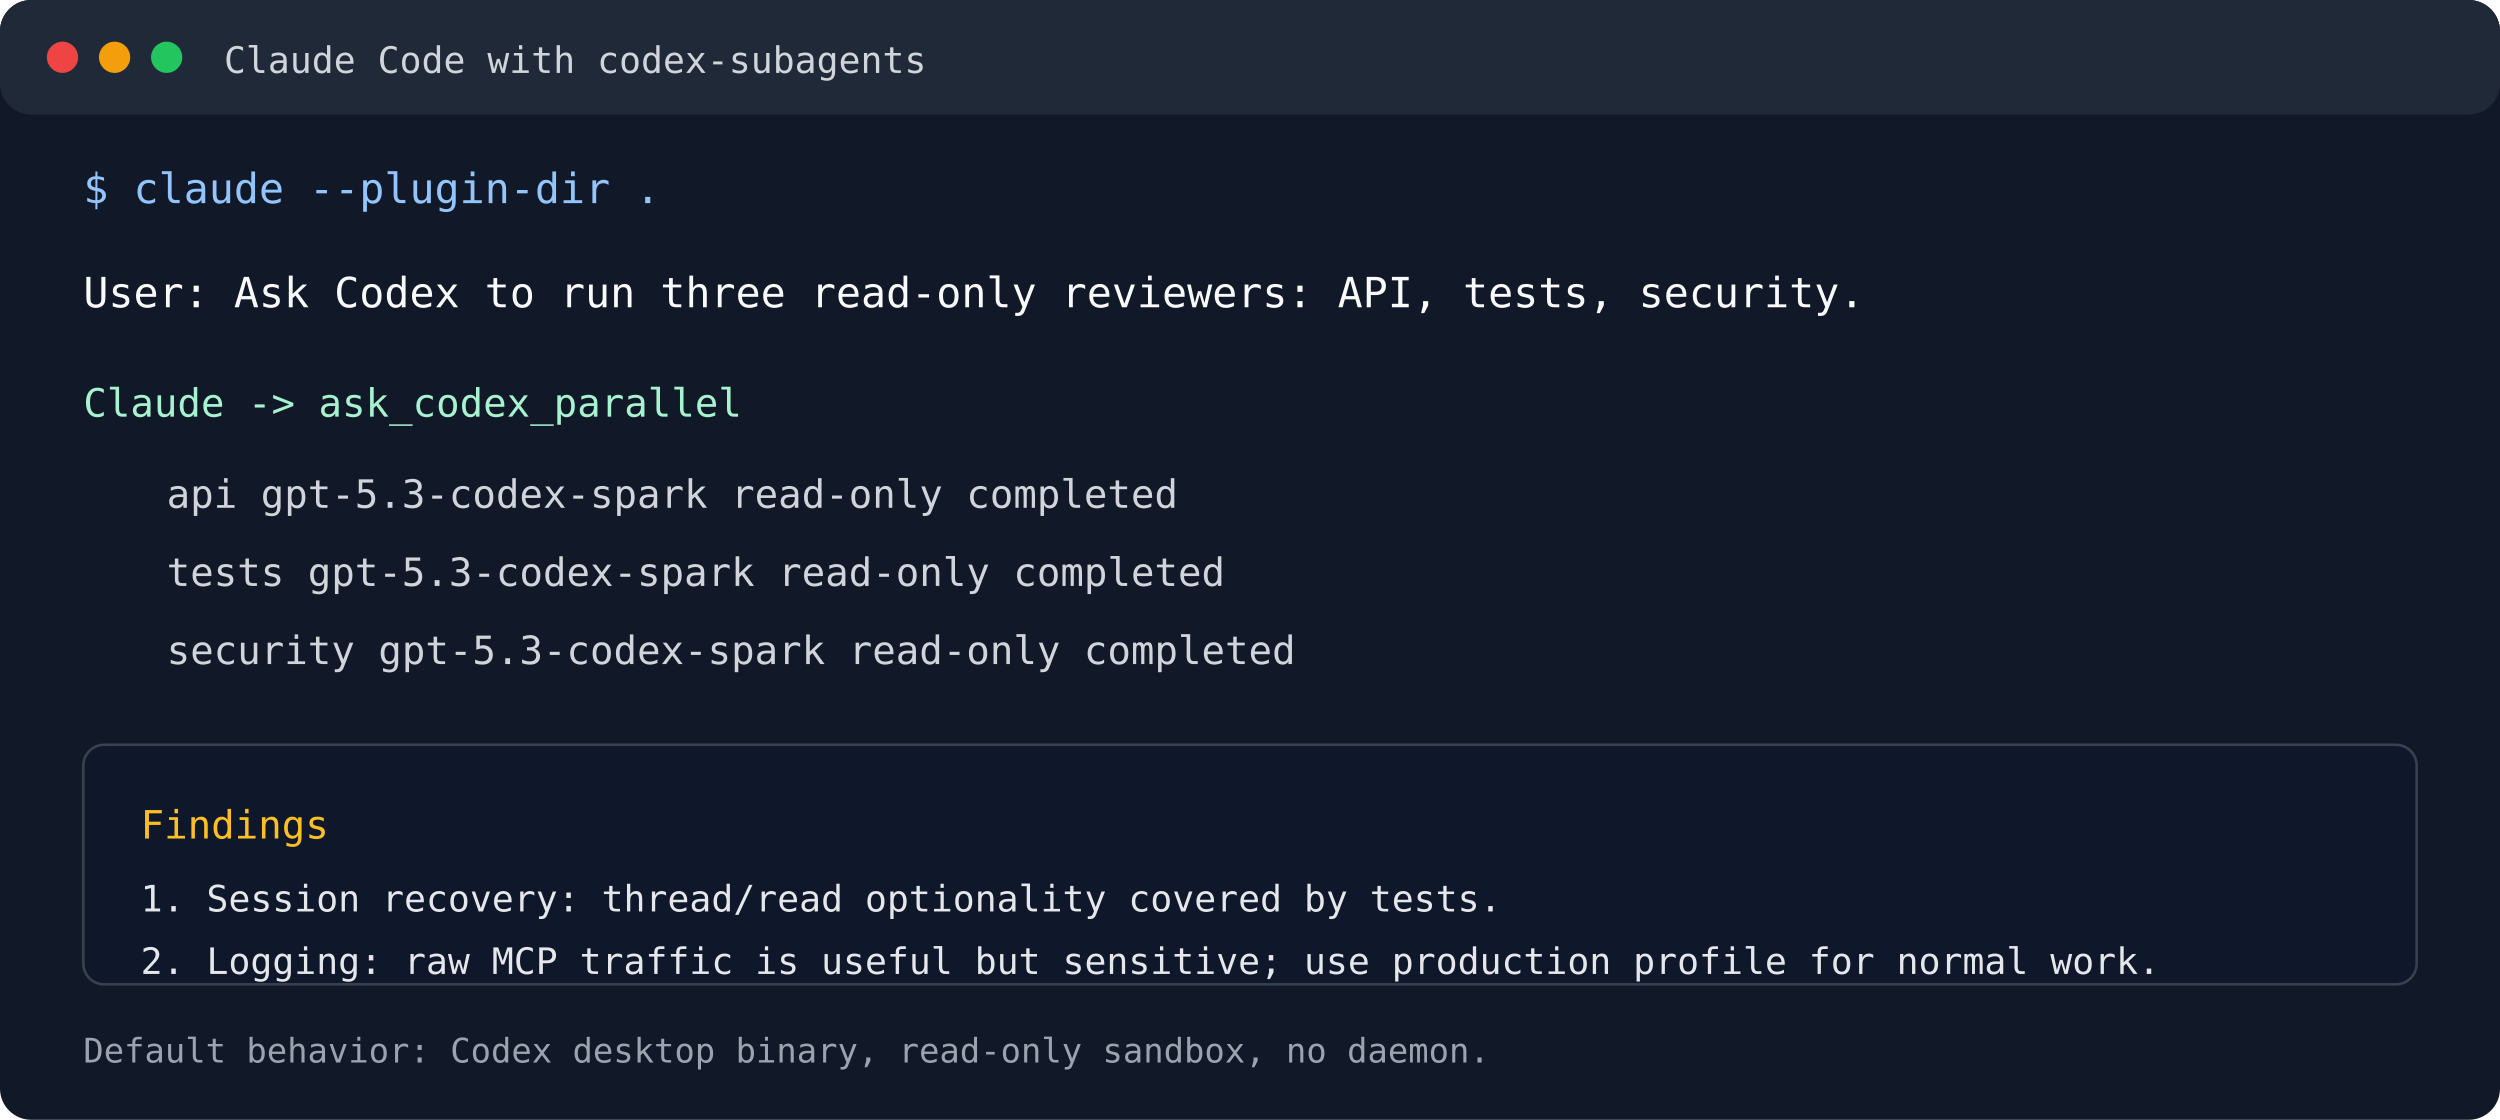
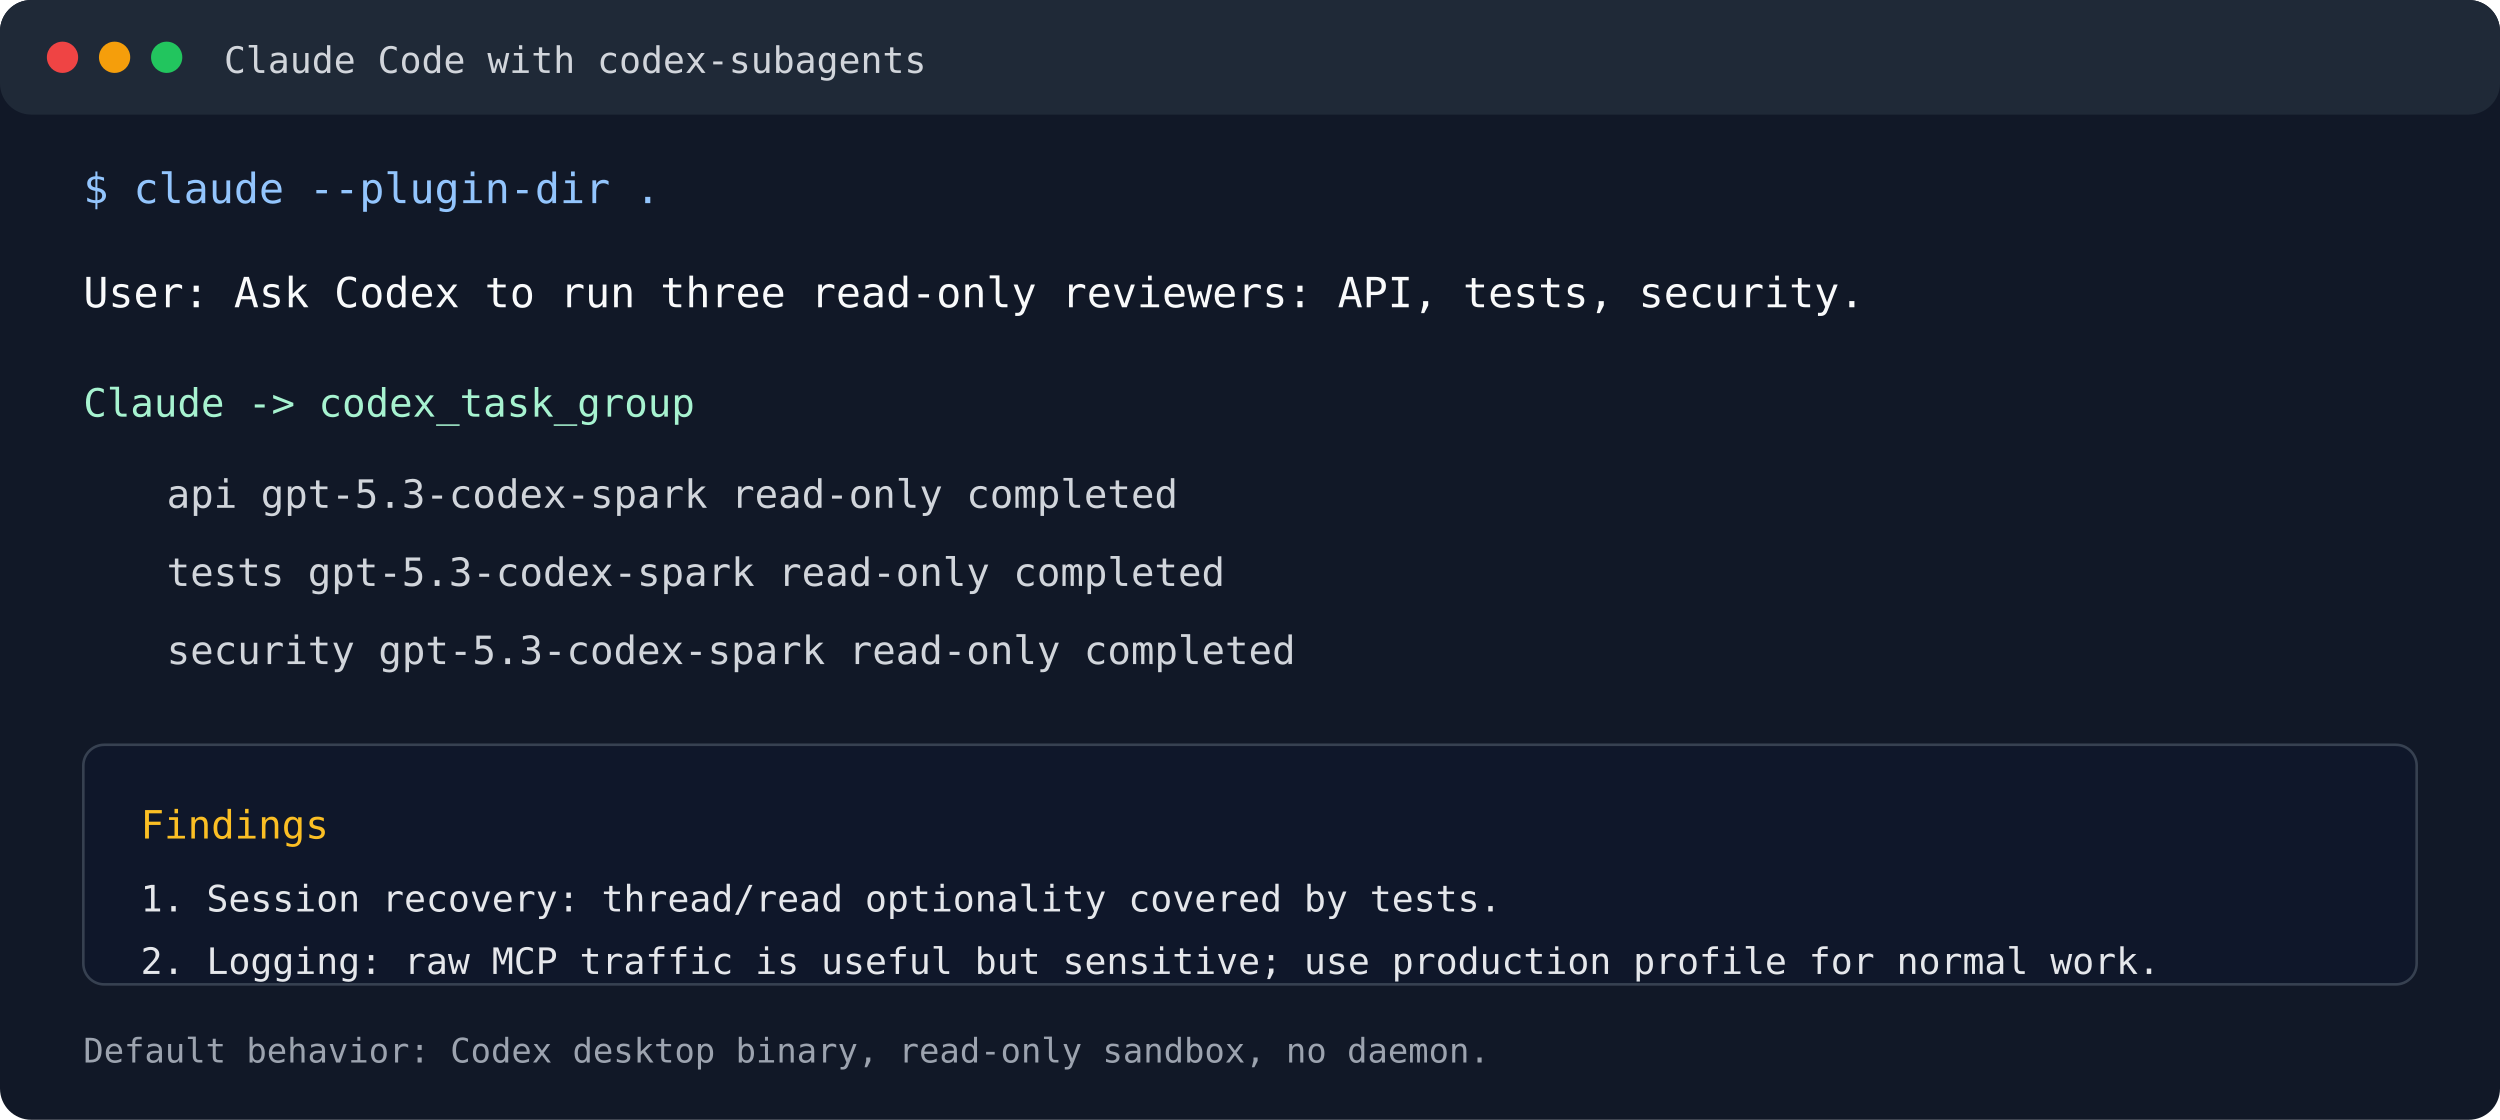
<svg xmlns="http://www.w3.org/2000/svg" width="960" height="430" viewBox="0 0 960 430" role="img" aria-labelledby="title desc">
  <rect width="960" height="430" rx="12" fill="#111827" />
  <rect x="0" y="0" width="960" height="44" rx="12" fill="#1f2937" />
  <circle cx="24" cy="22" r="6" fill="#ef4444" />
  <circle cx="44" cy="22" r="6" fill="#f59e0b" />
  <circle cx="64" cy="22" r="6" fill="#22c55e" />
  <text x="86" y="28" font-family="ui-monospace, SFMono-Regular, Menlo, monospace" font-size="14" fill="#d1d5db">Claude Code with codex-subagents</text>
  <text x="32" y="78" font-family="ui-monospace, SFMono-Regular, Menlo, monospace" font-size="16" fill="#93c5fd">$ claude --plugin-dir .</text>
  <text x="32" y="118" font-family="ui-monospace, SFMono-Regular, Menlo, monospace" font-size="16" fill="#f9fafb">User: Ask Codex to run three read-only reviewers: API, tests, security.</text>
-   <text x="32" y="160" font-family="ui-monospace, SFMono-Regular, Menlo, monospace" font-size="15" fill="#a7f3d0">Claude -&gt; ask_codex_parallel</text>
+   <text x="32" y="160" font-family="ui-monospace, SFMono-Regular, Menlo, monospace" font-size="15" fill="#a7f3d0">Claude -&gt; codex_task_group</text>
  <text x="64" y="195" font-family="ui-monospace, SFMono-Regular, Menlo, monospace" font-size="15" fill="#d1d5db">api      gpt-5.3-codex-spark  read-only  completed</text>
  <text x="64" y="225" font-family="ui-monospace, SFMono-Regular, Menlo, monospace" font-size="15" fill="#d1d5db">tests    gpt-5.3-codex-spark  read-only  completed</text>
  <text x="64" y="255" font-family="ui-monospace, SFMono-Regular, Menlo, monospace" font-size="15" fill="#d1d5db">security gpt-5.3-codex-spark  read-only  completed</text>
  <rect x="32" y="286" width="896" height="92" rx="8" fill="#0f172a" stroke="#374151" />
  <text x="54" y="322" font-family="ui-monospace, SFMono-Regular, Menlo, monospace" font-size="15" fill="#fbbf24">Findings</text>
  <text x="54" y="350" font-family="ui-monospace, SFMono-Regular, Menlo, monospace" font-size="14" fill="#e5e7eb">1. Session recovery: thread/read optionality covered by tests.</text>
  <text x="54" y="374" font-family="ui-monospace, SFMono-Regular, Menlo, monospace" font-size="14" fill="#e5e7eb">2. Logging: raw MCP traffic is useful but sensitive; use production profile for normal work.</text>
  <text x="32" y="408" font-family="ui-monospace, SFMono-Regular, Menlo, monospace" font-size="13" fill="#9ca3af">Default behavior: Codex desktop binary, read-only sandbox, no daemon.</text>
</svg>
